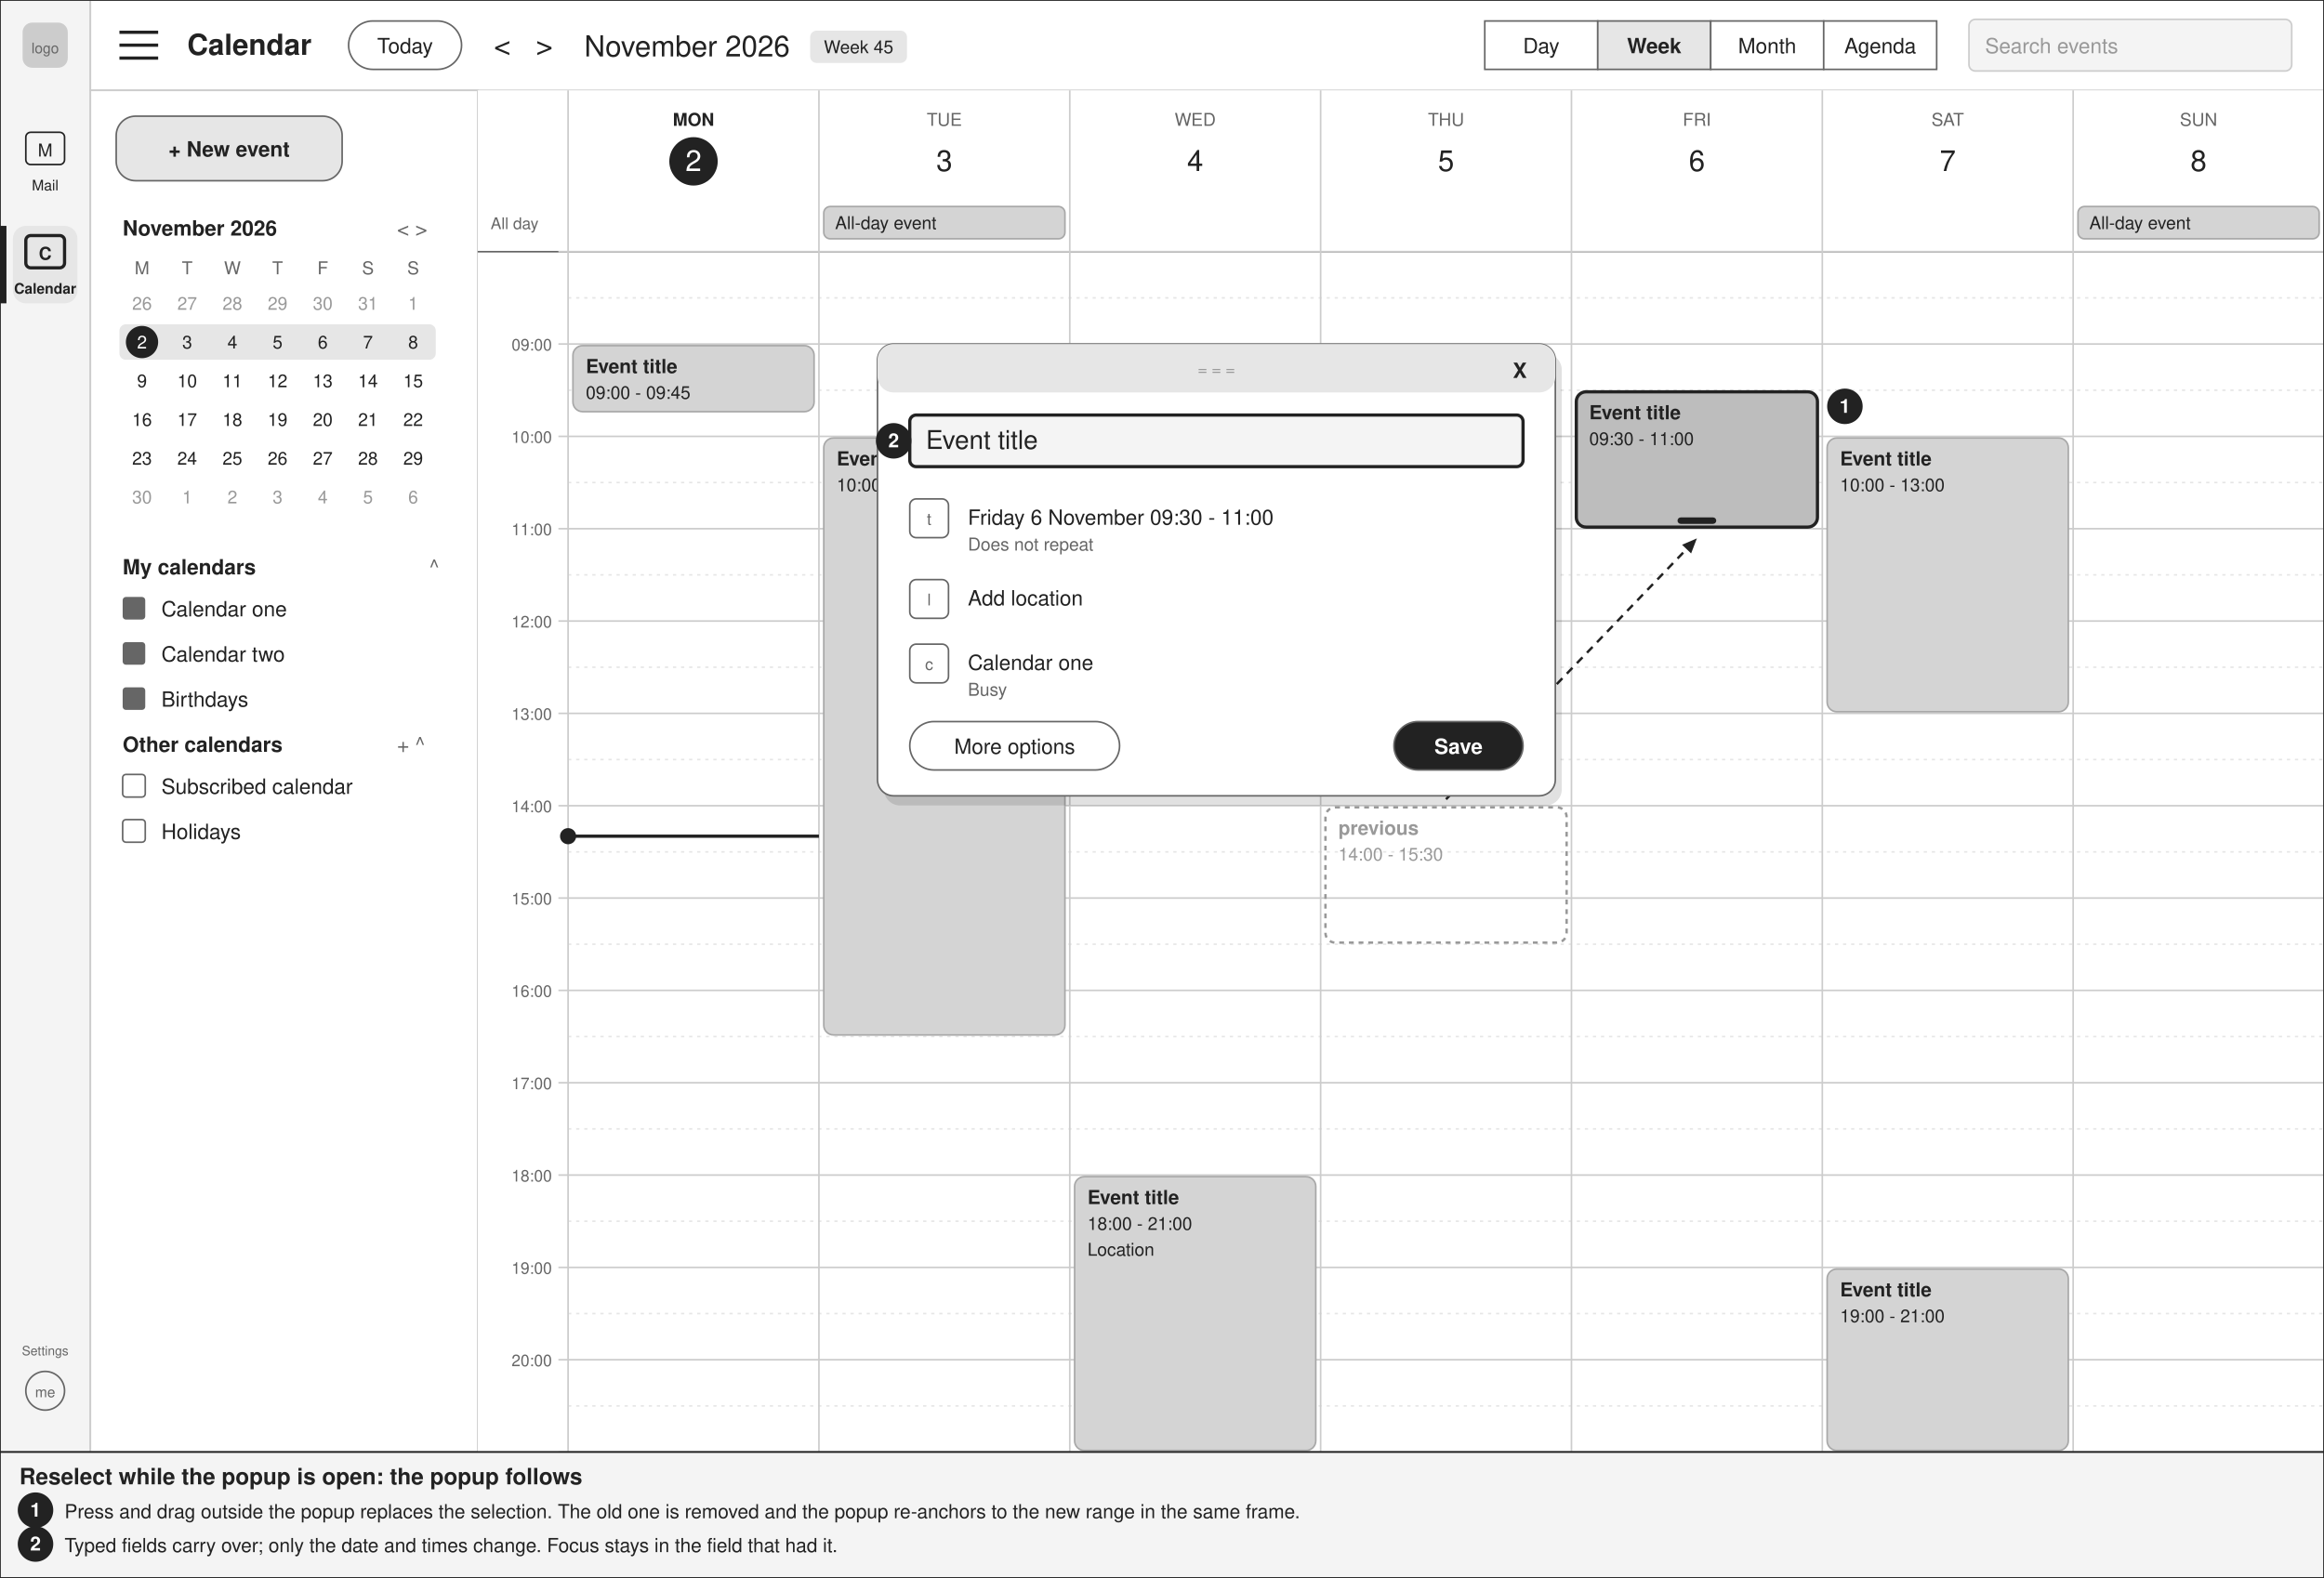
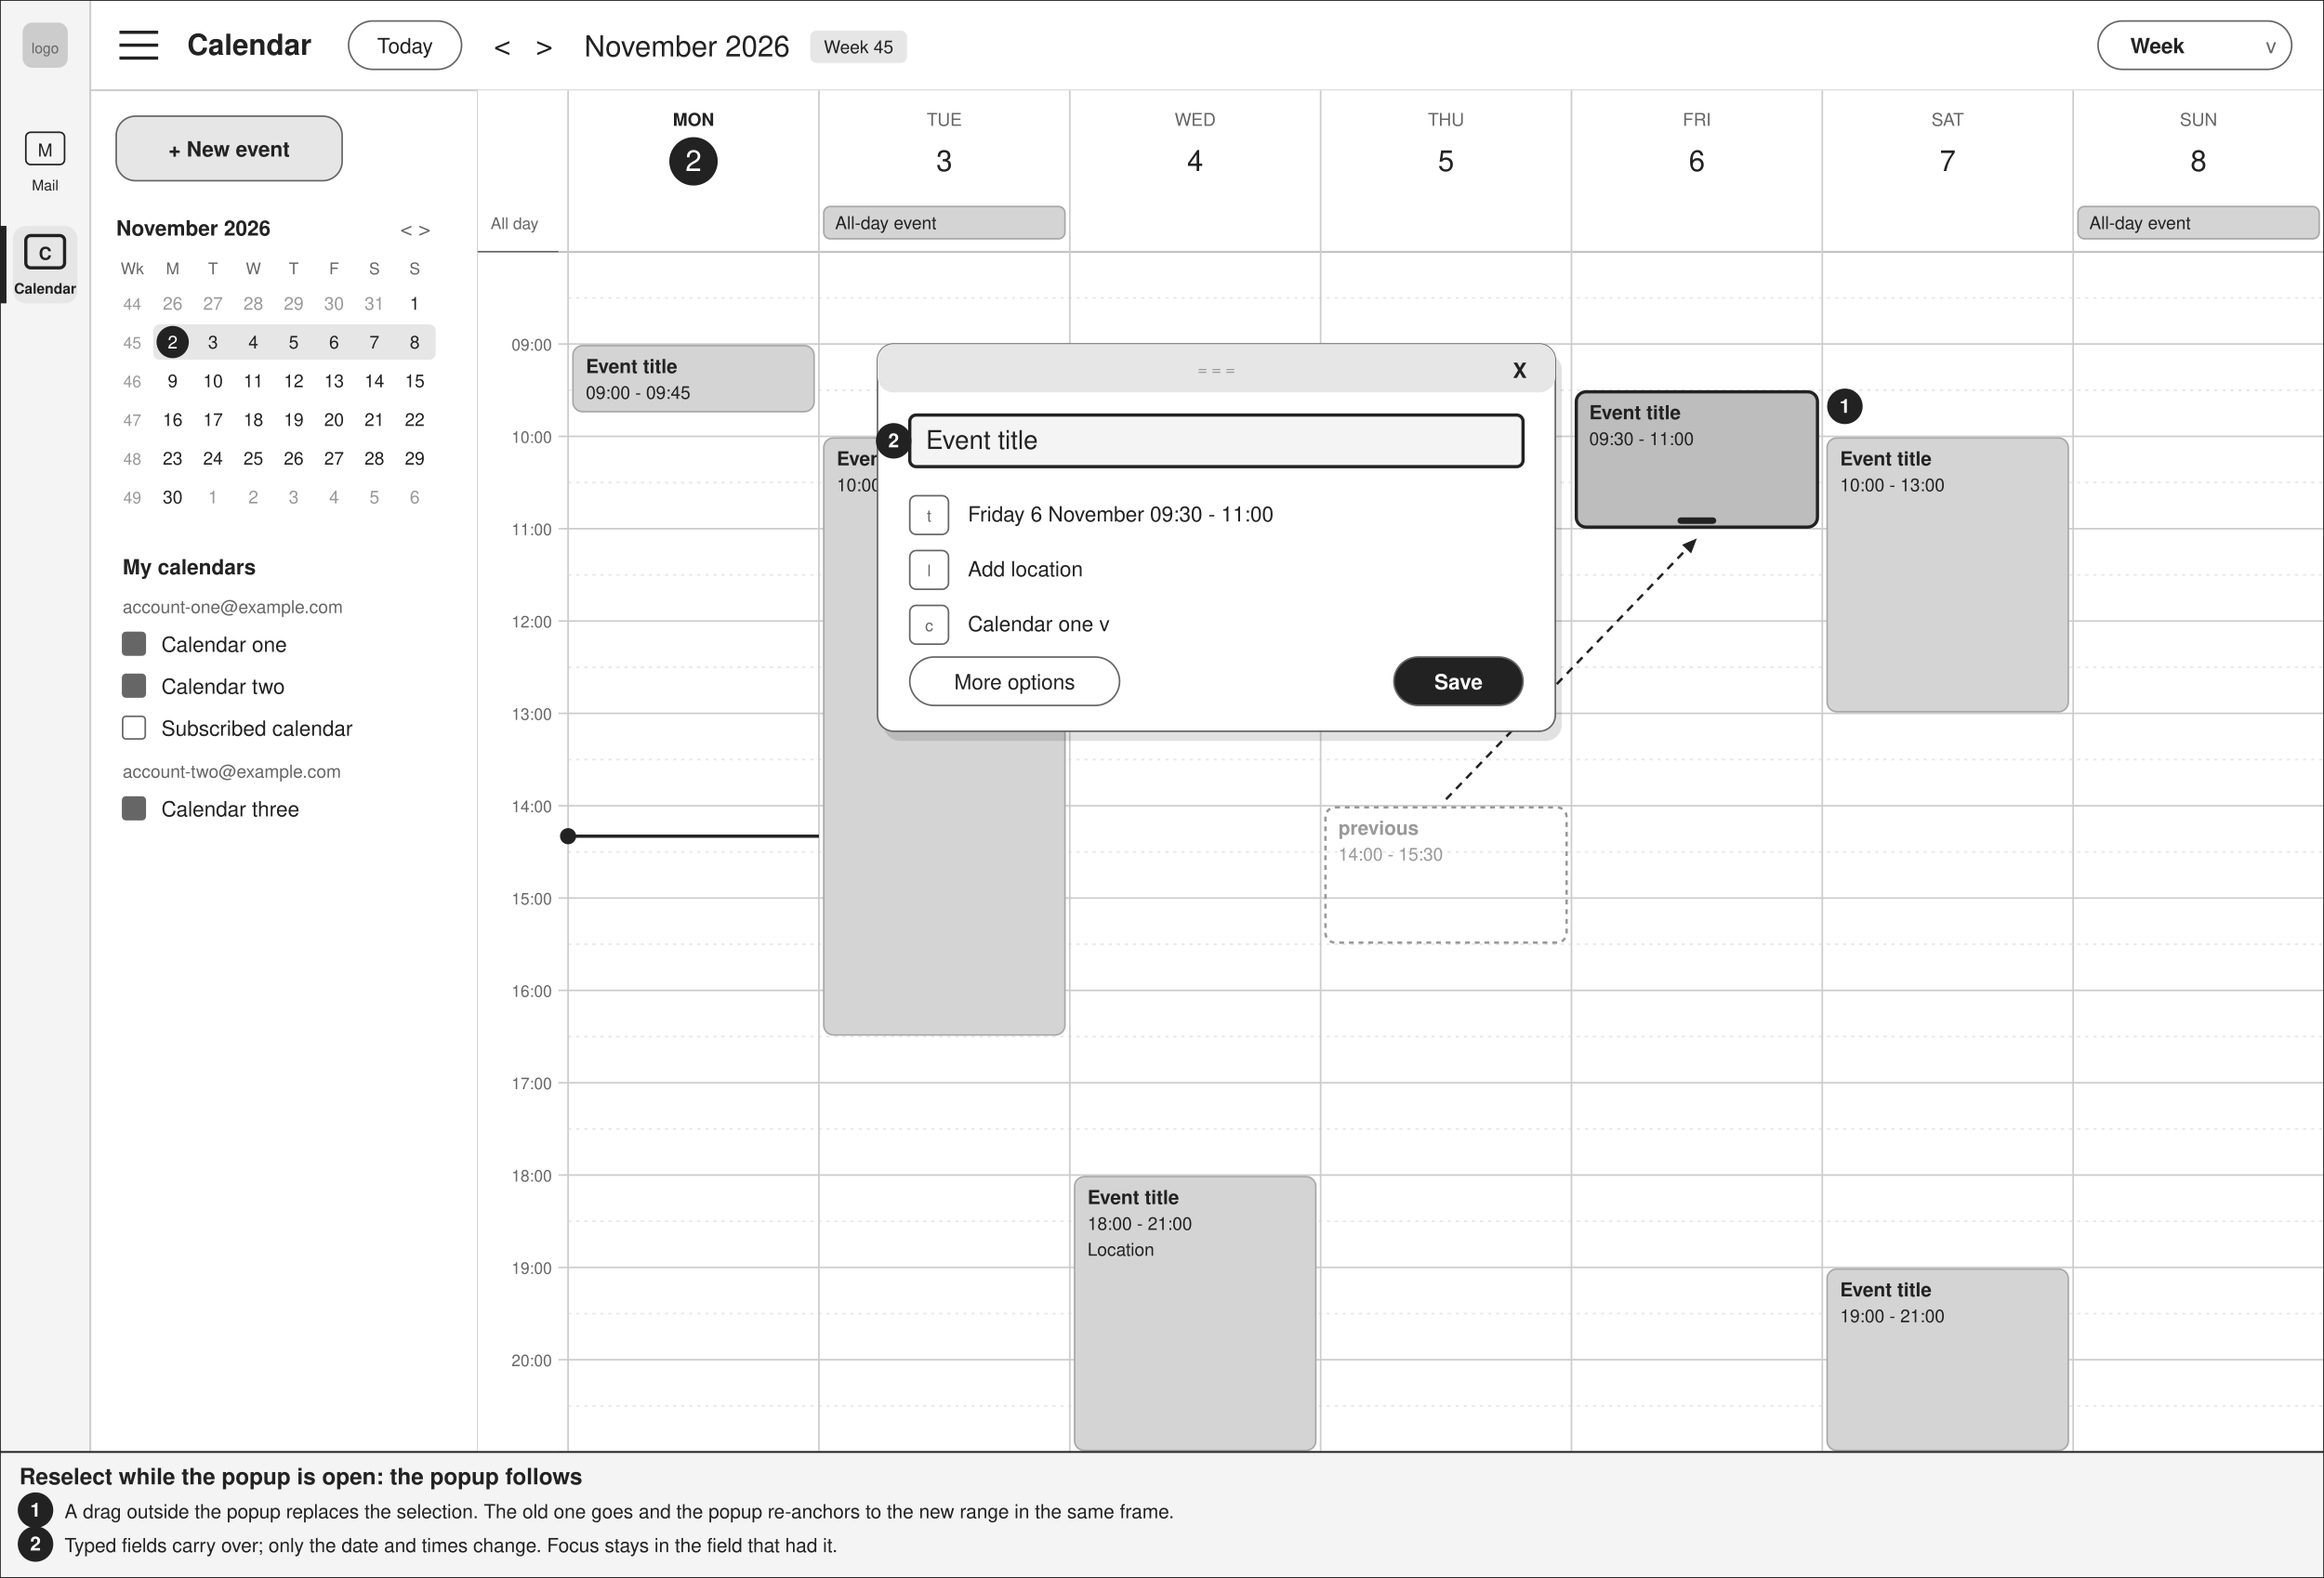
<svg xmlns="http://www.w3.org/2000/svg" width="1440" height="978" viewBox="0 0 1440 978">
  <rect width="1440" height="978" fill="#fff" />
  <rect x="0" y="0" width="56" height="900" rx="0" fill="#f4f4f4" stroke="#ccc" stroke-width="1" />
  <rect x="14" y="14" width="28" height="28" rx="6" fill="#ccc" stroke="none" stroke-width="1" />
  <text x="28" y="33" font-family="Helvetica, Arial, sans-serif" font-size="9" fill="#666" text-anchor="middle">logo</text>
  <rect x="16" y="82" width="24" height="20" rx="3" fill="none" stroke="#222" stroke-width="1" />
  <text x="28" y="97" font-family="Helvetica, Arial, sans-serif" font-size="11" fill="#222" text-anchor="middle">M</text>
  <text x="28" y="118" font-family="Helvetica, Arial, sans-serif" font-size="9" fill="#222" text-anchor="middle">Mail</text>
  <rect x="0" y="140" width="4" height="48" rx="0" fill="#222" stroke="none" stroke-width="1" />
  <rect x="8" y="140" width="40" height="48" rx="8" fill="#e6e6e6" stroke="none" stroke-width="1" />
  <rect x="16" y="146" width="24" height="20" rx="3" fill="none" stroke="#222" stroke-width="2" />
  <text x="28" y="161" font-family="Helvetica, Arial, sans-serif" font-size="11" fill="#222" font-weight="bold" text-anchor="middle">C</text>
  <text x="28" y="182" font-family="Helvetica, Arial, sans-serif" font-size="9" fill="#222" font-weight="bold" text-anchor="middle">Calendar</text>
-   <rect x="16" y="850" width="24" height="24" rx="12" fill="none" stroke="#666" stroke-width="1" />
-   <text x="28" y="866" font-family="Helvetica, Arial, sans-serif" font-size="9" fill="#666" text-anchor="middle">me</text>
-   <text x="28" y="840" font-family="Helvetica, Arial, sans-serif" font-size="8" fill="#666" text-anchor="middle">Settings</text>
  <rect x="56" y="0" width="1384" height="56" rx="0" fill="#fff" stroke="#ccc" stroke-width="1" />
  <line x1="74" y1="20" x2="98" y2="20" stroke="#222" stroke-width="2" />
  <line x1="74" y1="28" x2="98" y2="28" stroke="#222" stroke-width="2" />
  <line x1="74" y1="36" x2="98" y2="36" stroke="#222" stroke-width="2" />
  <text x="116" y="34" font-family="Helvetica, Arial, sans-serif" font-size="18" fill="#222" font-weight="bold">Calendar</text>
  <rect x="216" y="13" width="70" height="30" rx="15" fill="#fff" stroke="#666" stroke-width="1" />
  <text x="251" y="33" font-family="Helvetica, Arial, sans-serif" font-size="13" fill="#222" text-anchor="middle">Today</text>
  <text x="306" y="34" font-family="Helvetica, Arial, sans-serif" font-size="18" fill="#222">&lt;</text>
  <text x="332" y="34" font-family="Helvetica, Arial, sans-serif" font-size="18" fill="#222">&gt;</text>
  <text x="362" y="35" font-family="Helvetica, Arial, sans-serif" font-size="18" fill="#222">November 2026</text>
  <rect x="502" y="19" width="60" height="20" rx="4" fill="#e6e6e6" stroke="none" stroke-width="1" />
  <text x="532" y="33" font-family="Helvetica, Arial, sans-serif" font-size="11" fill="#222" text-anchor="middle">Week 45</text>
-   <rect x="920" y="13" width="70" height="30" rx="0" fill="#fff" stroke="#666" stroke-width="1" />
-   <text x="955" y="33" font-family="Helvetica, Arial, sans-serif" font-size="13" fill="#222" text-anchor="middle">Day</text>
-   <rect x="990" y="13" width="70" height="30" rx="0" fill="#e6e6e6" stroke="#666" stroke-width="1" />
-   <text x="1025" y="33" font-family="Helvetica, Arial, sans-serif" font-size="13" fill="#222" font-weight="bold" text-anchor="middle">Week</text>
-   <rect x="1060" y="13" width="70" height="30" rx="0" fill="#fff" stroke="#666" stroke-width="1" />
-   <text x="1095" y="33" font-family="Helvetica, Arial, sans-serif" font-size="13" fill="#222" text-anchor="middle">Month</text>
-   <rect x="1130" y="13" width="70" height="30" rx="0" fill="#fff" stroke="#666" stroke-width="1" />
-   <text x="1165" y="33" font-family="Helvetica, Arial, sans-serif" font-size="13" fill="#222" text-anchor="middle">Agenda</text>
-   <rect x="1220" y="12" width="200" height="32" rx="4" fill="#f4f4f4" stroke="#ccc" stroke-width="1" />
-   <text x="1230" y="33" font-family="Helvetica, Arial, sans-serif" font-size="13" fill="#999">Search events</text>
+   <rect x="1300" y="13" width="120" height="30" rx="15" fill="none" stroke="#666" stroke-width="1" />
+   <text x="1320" y="33" font-family="Helvetica, Arial, sans-serif" font-size="13" fill="#222" font-weight="bold">Week</text>
+   <text x="1404" y="33" font-family="Helvetica, Arial, sans-serif" font-size="13" fill="#666">v</text>
  <rect x="56" y="56" width="240" height="844" rx="0" fill="#fff" stroke="#ccc" stroke-width="1" />
  <rect x="72" y="72" width="140" height="40" rx="12" fill="#e6e6e6" stroke="#666" stroke-width="1" />
  <text x="142" y="97" font-family="Helvetica, Arial, sans-serif" font-size="13" fill="#222" font-weight="bold" text-anchor="middle">+  New event</text>
-   <text x="76" y="146" font-family="Helvetica, Arial, sans-serif" font-size="13" fill="#222" font-weight="bold">November 2026</text>
-   <text x="246" y="146" font-family="Helvetica, Arial, sans-serif" font-size="13" fill="#666">&lt;  &gt;</text>
-   <text x="88" y="170" font-family="Helvetica, Arial, sans-serif" font-size="11" fill="#666" text-anchor="middle">M</text>
-   <text x="116" y="170" font-family="Helvetica, Arial, sans-serif" font-size="11" fill="#666" text-anchor="middle">T</text>
-   <text x="144" y="170" font-family="Helvetica, Arial, sans-serif" font-size="11" fill="#666" text-anchor="middle">W</text>
-   <text x="172" y="170" font-family="Helvetica, Arial, sans-serif" font-size="11" fill="#666" text-anchor="middle">T</text>
-   <text x="200" y="170" font-family="Helvetica, Arial, sans-serif" font-size="11" fill="#666" text-anchor="middle">F</text>
-   <text x="228" y="170" font-family="Helvetica, Arial, sans-serif" font-size="11" fill="#666" text-anchor="middle">S</text>
-   <text x="256" y="170" font-family="Helvetica, Arial, sans-serif" font-size="11" fill="#666" text-anchor="middle">S</text>
-   <rect x="74" y="201" width="196" height="22" rx="4" fill="#e6e6e6" stroke="none" stroke-width="1" />
-   <text x="88" y="192" font-family="Helvetica, Arial, sans-serif" font-size="11" fill="#999" text-anchor="middle">26</text>
-   <text x="116" y="192" font-family="Helvetica, Arial, sans-serif" font-size="11" fill="#999" text-anchor="middle">27</text>
-   <text x="144" y="192" font-family="Helvetica, Arial, sans-serif" font-size="11" fill="#999" text-anchor="middle">28</text>
-   <text x="172" y="192" font-family="Helvetica, Arial, sans-serif" font-size="11" fill="#999" text-anchor="middle">29</text>
-   <text x="200" y="192" font-family="Helvetica, Arial, sans-serif" font-size="11" fill="#999" text-anchor="middle">30</text>
-   <text x="228" y="192" font-family="Helvetica, Arial, sans-serif" font-size="11" fill="#999" text-anchor="middle">31</text>
-   <text x="256" y="192" font-family="Helvetica, Arial, sans-serif" font-size="11" fill="#999" text-anchor="middle">1</text>
-   <circle cx="88" cy="212" r="10" fill="#222" stroke="none" stroke-width="1" />
-   <text x="88" y="216" font-family="Helvetica, Arial, sans-serif" font-size="11" fill="#fff" text-anchor="middle">2</text>
-   <text x="116" y="216" font-family="Helvetica, Arial, sans-serif" font-size="11" fill="#222" text-anchor="middle">3</text>
-   <text x="144" y="216" font-family="Helvetica, Arial, sans-serif" font-size="11" fill="#222" text-anchor="middle">4</text>
-   <text x="172" y="216" font-family="Helvetica, Arial, sans-serif" font-size="11" fill="#222" text-anchor="middle">5</text>
-   <text x="200" y="216" font-family="Helvetica, Arial, sans-serif" font-size="11" fill="#222" text-anchor="middle">6</text>
-   <text x="228" y="216" font-family="Helvetica, Arial, sans-serif" font-size="11" fill="#222" text-anchor="middle">7</text>
-   <text x="256" y="216" font-family="Helvetica, Arial, sans-serif" font-size="11" fill="#222" text-anchor="middle">8</text>
-   <text x="88" y="240" font-family="Helvetica, Arial, sans-serif" font-size="11" fill="#222" text-anchor="middle">9</text>
-   <text x="116" y="240" font-family="Helvetica, Arial, sans-serif" font-size="11" fill="#222" text-anchor="middle">10</text>
-   <text x="144" y="240" font-family="Helvetica, Arial, sans-serif" font-size="11" fill="#222" text-anchor="middle">11</text>
-   <text x="172" y="240" font-family="Helvetica, Arial, sans-serif" font-size="11" fill="#222" text-anchor="middle">12</text>
-   <text x="200" y="240" font-family="Helvetica, Arial, sans-serif" font-size="11" fill="#222" text-anchor="middle">13</text>
-   <text x="228" y="240" font-family="Helvetica, Arial, sans-serif" font-size="11" fill="#222" text-anchor="middle">14</text>
-   <text x="256" y="240" font-family="Helvetica, Arial, sans-serif" font-size="11" fill="#222" text-anchor="middle">15</text>
-   <text x="88" y="264" font-family="Helvetica, Arial, sans-serif" font-size="11" fill="#222" text-anchor="middle">16</text>
-   <text x="116" y="264" font-family="Helvetica, Arial, sans-serif" font-size="11" fill="#222" text-anchor="middle">17</text>
-   <text x="144" y="264" font-family="Helvetica, Arial, sans-serif" font-size="11" fill="#222" text-anchor="middle">18</text>
-   <text x="172" y="264" font-family="Helvetica, Arial, sans-serif" font-size="11" fill="#222" text-anchor="middle">19</text>
-   <text x="200" y="264" font-family="Helvetica, Arial, sans-serif" font-size="11" fill="#222" text-anchor="middle">20</text>
-   <text x="228" y="264" font-family="Helvetica, Arial, sans-serif" font-size="11" fill="#222" text-anchor="middle">21</text>
-   <text x="256" y="264" font-family="Helvetica, Arial, sans-serif" font-size="11" fill="#222" text-anchor="middle">22</text>
-   <text x="88" y="288" font-family="Helvetica, Arial, sans-serif" font-size="11" fill="#222" text-anchor="middle">23</text>
-   <text x="116" y="288" font-family="Helvetica, Arial, sans-serif" font-size="11" fill="#222" text-anchor="middle">24</text>
-   <text x="144" y="288" font-family="Helvetica, Arial, sans-serif" font-size="11" fill="#222" text-anchor="middle">25</text>
-   <text x="172" y="288" font-family="Helvetica, Arial, sans-serif" font-size="11" fill="#222" text-anchor="middle">26</text>
-   <text x="200" y="288" font-family="Helvetica, Arial, sans-serif" font-size="11" fill="#222" text-anchor="middle">27</text>
-   <text x="228" y="288" font-family="Helvetica, Arial, sans-serif" font-size="11" fill="#222" text-anchor="middle">28</text>
-   <text x="256" y="288" font-family="Helvetica, Arial, sans-serif" font-size="11" fill="#222" text-anchor="middle">29</text>
-   <text x="88" y="312" font-family="Helvetica, Arial, sans-serif" font-size="11" fill="#999" text-anchor="middle">30</text>
-   <text x="116" y="312" font-family="Helvetica, Arial, sans-serif" font-size="11" fill="#999" text-anchor="middle">1</text>
-   <text x="144" y="312" font-family="Helvetica, Arial, sans-serif" font-size="11" fill="#999" text-anchor="middle">2</text>
-   <text x="172" y="312" font-family="Helvetica, Arial, sans-serif" font-size="11" fill="#999" text-anchor="middle">3</text>
-   <text x="200" y="312" font-family="Helvetica, Arial, sans-serif" font-size="11" fill="#999" text-anchor="middle">4</text>
-   <text x="228" y="312" font-family="Helvetica, Arial, sans-serif" font-size="11" fill="#999" text-anchor="middle">5</text>
-   <text x="256" y="312" font-family="Helvetica, Arial, sans-serif" font-size="11" fill="#999" text-anchor="middle">6</text>
+   <text x="72" y="146" font-family="Helvetica, Arial, sans-serif" font-size="13" fill="#222" font-weight="bold">November 2026</text>
+   <text x="248" y="146" font-family="Helvetica, Arial, sans-serif" font-size="13" fill="#666">&lt;  &gt;</text>
+   <text x="82" y="170" font-family="Helvetica, Arial, sans-serif" font-size="10" fill="#666" text-anchor="middle">Wk</text>
+   <text x="107" y="170" font-family="Helvetica, Arial, sans-serif" font-size="10" fill="#666" text-anchor="middle">M</text>
+   <text x="132" y="170" font-family="Helvetica, Arial, sans-serif" font-size="10" fill="#666" text-anchor="middle">T</text>
+   <text x="157" y="170" font-family="Helvetica, Arial, sans-serif" font-size="10" fill="#666" text-anchor="middle">W</text>
+   <text x="182" y="170" font-family="Helvetica, Arial, sans-serif" font-size="10" fill="#666" text-anchor="middle">T</text>
+   <text x="207" y="170" font-family="Helvetica, Arial, sans-serif" font-size="10" fill="#666" text-anchor="middle">F</text>
+   <text x="232" y="170" font-family="Helvetica, Arial, sans-serif" font-size="10" fill="#666" text-anchor="middle">S</text>
+   <text x="257" y="170" font-family="Helvetica, Arial, sans-serif" font-size="10" fill="#666" text-anchor="middle">S</text>
+   <rect x="95" y="201" width="175" height="22" rx="4" fill="#e6e6e6" stroke="none" stroke-width="1" />
+   <text x="82" y="192" font-family="Helvetica, Arial, sans-serif" font-size="10" fill="#999" text-anchor="middle">44</text>
+   <text x="107" y="192" font-family="Helvetica, Arial, sans-serif" font-size="11" fill="#999" text-anchor="middle">26</text>
+   <text x="132" y="192" font-family="Helvetica, Arial, sans-serif" font-size="11" fill="#999" text-anchor="middle">27</text>
+   <text x="157" y="192" font-family="Helvetica, Arial, sans-serif" font-size="11" fill="#999" text-anchor="middle">28</text>
+   <text x="182" y="192" font-family="Helvetica, Arial, sans-serif" font-size="11" fill="#999" text-anchor="middle">29</text>
+   <text x="207" y="192" font-family="Helvetica, Arial, sans-serif" font-size="11" fill="#999" text-anchor="middle">30</text>
+   <text x="232" y="192" font-family="Helvetica, Arial, sans-serif" font-size="11" fill="#999" text-anchor="middle">31</text>
+   <text x="257" y="192" font-family="Helvetica, Arial, sans-serif" font-size="11" fill="#222" text-anchor="middle">1</text>
+   <text x="82" y="216" font-family="Helvetica, Arial, sans-serif" font-size="10" fill="#999" text-anchor="middle">45</text>
+   <circle cx="107" cy="212" r="10" fill="#222" stroke="none" stroke-width="1" />
+   <text x="107" y="216" font-family="Helvetica, Arial, sans-serif" font-size="11" fill="#fff" text-anchor="middle">2</text>
+   <text x="132" y="216" font-family="Helvetica, Arial, sans-serif" font-size="11" fill="#222" text-anchor="middle">3</text>
+   <text x="157" y="216" font-family="Helvetica, Arial, sans-serif" font-size="11" fill="#222" text-anchor="middle">4</text>
+   <text x="182" y="216" font-family="Helvetica, Arial, sans-serif" font-size="11" fill="#222" text-anchor="middle">5</text>
+   <text x="207" y="216" font-family="Helvetica, Arial, sans-serif" font-size="11" fill="#222" text-anchor="middle">6</text>
+   <text x="232" y="216" font-family="Helvetica, Arial, sans-serif" font-size="11" fill="#222" text-anchor="middle">7</text>
+   <text x="257" y="216" font-family="Helvetica, Arial, sans-serif" font-size="11" fill="#222" text-anchor="middle">8</text>
+   <text x="82" y="240" font-family="Helvetica, Arial, sans-serif" font-size="10" fill="#999" text-anchor="middle">46</text>
+   <text x="107" y="240" font-family="Helvetica, Arial, sans-serif" font-size="11" fill="#222" text-anchor="middle">9</text>
+   <text x="132" y="240" font-family="Helvetica, Arial, sans-serif" font-size="11" fill="#222" text-anchor="middle">10</text>
+   <text x="157" y="240" font-family="Helvetica, Arial, sans-serif" font-size="11" fill="#222" text-anchor="middle">11</text>
+   <text x="182" y="240" font-family="Helvetica, Arial, sans-serif" font-size="11" fill="#222" text-anchor="middle">12</text>
+   <text x="207" y="240" font-family="Helvetica, Arial, sans-serif" font-size="11" fill="#222" text-anchor="middle">13</text>
+   <text x="232" y="240" font-family="Helvetica, Arial, sans-serif" font-size="11" fill="#222" text-anchor="middle">14</text>
+   <text x="257" y="240" font-family="Helvetica, Arial, sans-serif" font-size="11" fill="#222" text-anchor="middle">15</text>
+   <text x="82" y="264" font-family="Helvetica, Arial, sans-serif" font-size="10" fill="#999" text-anchor="middle">47</text>
+   <text x="107" y="264" font-family="Helvetica, Arial, sans-serif" font-size="11" fill="#222" text-anchor="middle">16</text>
+   <text x="132" y="264" font-family="Helvetica, Arial, sans-serif" font-size="11" fill="#222" text-anchor="middle">17</text>
+   <text x="157" y="264" font-family="Helvetica, Arial, sans-serif" font-size="11" fill="#222" text-anchor="middle">18</text>
+   <text x="182" y="264" font-family="Helvetica, Arial, sans-serif" font-size="11" fill="#222" text-anchor="middle">19</text>
+   <text x="207" y="264" font-family="Helvetica, Arial, sans-serif" font-size="11" fill="#222" text-anchor="middle">20</text>
+   <text x="232" y="264" font-family="Helvetica, Arial, sans-serif" font-size="11" fill="#222" text-anchor="middle">21</text>
+   <text x="257" y="264" font-family="Helvetica, Arial, sans-serif" font-size="11" fill="#222" text-anchor="middle">22</text>
+   <text x="82" y="288" font-family="Helvetica, Arial, sans-serif" font-size="10" fill="#999" text-anchor="middle">48</text>
+   <text x="107" y="288" font-family="Helvetica, Arial, sans-serif" font-size="11" fill="#222" text-anchor="middle">23</text>
+   <text x="132" y="288" font-family="Helvetica, Arial, sans-serif" font-size="11" fill="#222" text-anchor="middle">24</text>
+   <text x="157" y="288" font-family="Helvetica, Arial, sans-serif" font-size="11" fill="#222" text-anchor="middle">25</text>
+   <text x="182" y="288" font-family="Helvetica, Arial, sans-serif" font-size="11" fill="#222" text-anchor="middle">26</text>
+   <text x="207" y="288" font-family="Helvetica, Arial, sans-serif" font-size="11" fill="#222" text-anchor="middle">27</text>
+   <text x="232" y="288" font-family="Helvetica, Arial, sans-serif" font-size="11" fill="#222" text-anchor="middle">28</text>
+   <text x="257" y="288" font-family="Helvetica, Arial, sans-serif" font-size="11" fill="#222" text-anchor="middle">29</text>
+   <text x="82" y="312" font-family="Helvetica, Arial, sans-serif" font-size="10" fill="#999" text-anchor="middle">49</text>
+   <text x="107" y="312" font-family="Helvetica, Arial, sans-serif" font-size="11" fill="#222" text-anchor="middle">30</text>
+   <text x="132" y="312" font-family="Helvetica, Arial, sans-serif" font-size="11" fill="#999" text-anchor="middle">1</text>
+   <text x="157" y="312" font-family="Helvetica, Arial, sans-serif" font-size="11" fill="#999" text-anchor="middle">2</text>
+   <text x="182" y="312" font-family="Helvetica, Arial, sans-serif" font-size="11" fill="#999" text-anchor="middle">3</text>
+   <text x="207" y="312" font-family="Helvetica, Arial, sans-serif" font-size="11" fill="#999" text-anchor="middle">4</text>
+   <text x="232" y="312" font-family="Helvetica, Arial, sans-serif" font-size="11" fill="#999" text-anchor="middle">5</text>
+   <text x="257" y="312" font-family="Helvetica, Arial, sans-serif" font-size="11" fill="#999" text-anchor="middle">6</text>
  <text x="76" y="356" font-family="Helvetica, Arial, sans-serif" font-size="13" fill="#222" font-weight="bold">My calendars</text>
-   <text x="266" y="356" font-family="Helvetica, Arial, sans-serif" font-size="13" fill="#666">^</text>
-   <rect x="76" y="370" width="14" height="14" rx="2" fill="#666" stroke="none" stroke-width="1" />
-   <text x="100" y="382" font-family="Helvetica, Arial, sans-serif" font-size="13" fill="#222">Calendar one</text>
-   <rect x="76" y="398" width="14" height="14" rx="2" fill="#666" stroke="none" stroke-width="1" />
-   <text x="100" y="410" font-family="Helvetica, Arial, sans-serif" font-size="13" fill="#222">Calendar two</text>
-   <rect x="76" y="426" width="14" height="14" rx="2" fill="#666" stroke="none" stroke-width="1" />
-   <text x="100" y="438" font-family="Helvetica, Arial, sans-serif" font-size="13" fill="#222">Birthdays</text>
-   <text x="76" y="466" font-family="Helvetica, Arial, sans-serif" font-size="13" fill="#222" font-weight="bold">Other calendars</text>
-   <text x="246" y="466" font-family="Helvetica, Arial, sans-serif" font-size="13" fill="#666">+  ^</text>
-   <rect x="76" y="480" width="14" height="14" rx="2" fill="none" stroke="#666" stroke-width="1" />
-   <text x="100" y="492" font-family="Helvetica, Arial, sans-serif" font-size="13" fill="#222">Subscribed calendar</text>
-   <rect x="76" y="508" width="14" height="14" rx="2" fill="none" stroke="#666" stroke-width="1" />
-   <text x="100" y="520" font-family="Helvetica, Arial, sans-serif" font-size="13" fill="#222">Holidays</text>
+   <text x="76" y="380" font-family="Helvetica, Arial, sans-serif" font-size="11" fill="#666">account-one@example.com</text>
+   <rect x="76" y="392" width="14" height="14" rx="2" fill="#666" stroke="#666" stroke-width="1" />
+   <text x="100" y="404" font-family="Helvetica, Arial, sans-serif" font-size="13" fill="#222">Calendar one</text>
+   <rect x="76" y="418" width="14" height="14" rx="2" fill="#666" stroke="#666" stroke-width="1" />
+   <text x="100" y="430" font-family="Helvetica, Arial, sans-serif" font-size="13" fill="#222">Calendar two</text>
+   <rect x="76" y="444" width="14" height="14" rx="2" fill="none" stroke="#666" stroke-width="1" />
+   <text x="100" y="456" font-family="Helvetica, Arial, sans-serif" font-size="13" fill="#222">Subscribed calendar</text>
+   <text x="76" y="482" font-family="Helvetica, Arial, sans-serif" font-size="11" fill="#666">account-two@example.com</text>
+   <rect x="76" y="494" width="14" height="14" rx="2" fill="#666" stroke="#666" stroke-width="1" />
+   <text x="100" y="506" font-family="Helvetica, Arial, sans-serif" font-size="13" fill="#222">Calendar three</text>
  <rect x="296" y="56" width="1144" height="844" rx="0" fill="#fff" stroke="none" stroke-width="1" />
  <text x="429.714" y="78" font-family="Helvetica, Arial, sans-serif" font-size="11" fill="#222" font-weight="bold" text-anchor="middle">MON</text>
  <circle cx="429.714" cy="100" r="15" fill="#222" stroke="none" stroke-width="1" />
  <text x="429.714" y="106" font-family="Helvetica, Arial, sans-serif" font-size="18" fill="#fff" text-anchor="middle">2</text>
  <text x="585.143" y="78" font-family="Helvetica, Arial, sans-serif" font-size="11" fill="#666" text-anchor="middle">TUE</text>
  <text x="585.143" y="106" font-family="Helvetica, Arial, sans-serif" font-size="18" fill="#222" text-anchor="middle">3</text>
  <text x="740.571" y="78" font-family="Helvetica, Arial, sans-serif" font-size="11" fill="#666" text-anchor="middle">WED</text>
  <text x="740.571" y="106" font-family="Helvetica, Arial, sans-serif" font-size="18" fill="#222" text-anchor="middle">4</text>
  <text x="896" y="78" font-family="Helvetica, Arial, sans-serif" font-size="11" fill="#666" text-anchor="middle">THU</text>
  <text x="896" y="106" font-family="Helvetica, Arial, sans-serif" font-size="18" fill="#222" text-anchor="middle">5</text>
  <text x="1051.429" y="78" font-family="Helvetica, Arial, sans-serif" font-size="11" fill="#666" text-anchor="middle">FRI</text>
  <text x="1051.429" y="106" font-family="Helvetica, Arial, sans-serif" font-size="18" fill="#222" text-anchor="middle">6</text>
  <text x="1206.857" y="78" font-family="Helvetica, Arial, sans-serif" font-size="11" fill="#666" text-anchor="middle">SAT</text>
  <text x="1206.857" y="106" font-family="Helvetica, Arial, sans-serif" font-size="18" fill="#222" text-anchor="middle">7</text>
  <text x="1362.286" y="78" font-family="Helvetica, Arial, sans-serif" font-size="11" fill="#666" text-anchor="middle">SUN</text>
  <text x="1362.286" y="106" font-family="Helvetica, Arial, sans-serif" font-size="18" fill="#222" text-anchor="middle">8</text>
  <text x="304" y="142" font-family="Helvetica, Arial, sans-serif" font-size="10" fill="#666">All day</text>
+   <rect x="510.429" y="128" width="149.429" height="20" rx="4" fill="#d4d4d4" stroke="#a8a8a8" stroke-width="1" />
+   <text x="517.429" y="142" font-family="Helvetica, Arial, sans-serif" font-size="11" fill="#222">All-day event</text>
  <rect x="1287.571" y="128" width="149.429" height="20" rx="4" fill="#d4d4d4" stroke="#a8a8a8" stroke-width="1" />
  <text x="1294.571" y="142" font-family="Helvetica, Arial, sans-serif" font-size="11" fill="#222">All-day event</text>
-   <rect x="510.429" y="128" width="149.429" height="20" rx="4" fill="#d4d4d4" stroke="#a8a8a8" stroke-width="1" />
-   <text x="517.429" y="142" font-family="Helvetica, Arial, sans-serif" font-size="11" fill="#222">All-day event</text>
  <line x1="296" y1="156" x2="1440" y2="156" stroke="#666" stroke-width="1" />
  <line x1="346" y1="156" x2="1440" y2="156" stroke="#ccc" stroke-width="1" />
  <line x1="352" y1="184.615" x2="1440" y2="184.615" stroke="#e6e6e6" stroke-width="1" stroke-dasharray="2 3" />
  <line x1="346" y1="213.231" x2="1440" y2="213.231" stroke="#ccc" stroke-width="1" />
  <text x="342" y="217.231" font-family="Helvetica, Arial, sans-serif" font-size="10" fill="#666" text-anchor="end">09:00</text>
  <line x1="352" y1="241.846" x2="1440" y2="241.846" stroke="#e6e6e6" stroke-width="1" stroke-dasharray="2 3" />
  <line x1="346" y1="270.462" x2="1440" y2="270.462" stroke="#ccc" stroke-width="1" />
  <text x="342" y="274.462" font-family="Helvetica, Arial, sans-serif" font-size="10" fill="#666" text-anchor="end">10:00</text>
  <line x1="352" y1="299.077" x2="1440" y2="299.077" stroke="#e6e6e6" stroke-width="1" stroke-dasharray="2 3" />
  <line x1="346" y1="327.692" x2="1440" y2="327.692" stroke="#ccc" stroke-width="1" />
  <text x="342" y="331.692" font-family="Helvetica, Arial, sans-serif" font-size="10" fill="#666" text-anchor="end">11:00</text>
  <line x1="352" y1="356.308" x2="1440" y2="356.308" stroke="#e6e6e6" stroke-width="1" stroke-dasharray="2 3" />
  <line x1="346" y1="384.923" x2="1440" y2="384.923" stroke="#ccc" stroke-width="1" />
  <text x="342" y="388.923" font-family="Helvetica, Arial, sans-serif" font-size="10" fill="#666" text-anchor="end">12:00</text>
  <line x1="352" y1="413.538" x2="1440" y2="413.538" stroke="#e6e6e6" stroke-width="1" stroke-dasharray="2 3" />
  <line x1="346" y1="442.154" x2="1440" y2="442.154" stroke="#ccc" stroke-width="1" />
  <text x="342" y="446.154" font-family="Helvetica, Arial, sans-serif" font-size="10" fill="#666" text-anchor="end">13:00</text>
  <line x1="352" y1="470.769" x2="1440" y2="470.769" stroke="#e6e6e6" stroke-width="1" stroke-dasharray="2 3" />
  <line x1="346" y1="499.385" x2="1440" y2="499.385" stroke="#ccc" stroke-width="1" />
  <text x="342" y="503.385" font-family="Helvetica, Arial, sans-serif" font-size="10" fill="#666" text-anchor="end">14:00</text>
  <line x1="352" y1="528" x2="1440" y2="528" stroke="#e6e6e6" stroke-width="1" stroke-dasharray="2 3" />
  <line x1="346" y1="556.615" x2="1440" y2="556.615" stroke="#ccc" stroke-width="1" />
  <text x="342" y="560.615" font-family="Helvetica, Arial, sans-serif" font-size="10" fill="#666" text-anchor="end">15:00</text>
  <line x1="352" y1="585.231" x2="1440" y2="585.231" stroke="#e6e6e6" stroke-width="1" stroke-dasharray="2 3" />
  <line x1="346" y1="613.846" x2="1440" y2="613.846" stroke="#ccc" stroke-width="1" />
  <text x="342" y="617.846" font-family="Helvetica, Arial, sans-serif" font-size="10" fill="#666" text-anchor="end">16:00</text>
  <line x1="352" y1="642.462" x2="1440" y2="642.462" stroke="#e6e6e6" stroke-width="1" stroke-dasharray="2 3" />
  <line x1="346" y1="671.077" x2="1440" y2="671.077" stroke="#ccc" stroke-width="1" />
  <text x="342" y="675.077" font-family="Helvetica, Arial, sans-serif" font-size="10" fill="#666" text-anchor="end">17:00</text>
  <line x1="352" y1="699.692" x2="1440" y2="699.692" stroke="#e6e6e6" stroke-width="1" stroke-dasharray="2 3" />
  <line x1="346" y1="728.308" x2="1440" y2="728.308" stroke="#ccc" stroke-width="1" />
  <text x="342" y="732.308" font-family="Helvetica, Arial, sans-serif" font-size="10" fill="#666" text-anchor="end">18:00</text>
  <line x1="352" y1="756.923" x2="1440" y2="756.923" stroke="#e6e6e6" stroke-width="1" stroke-dasharray="2 3" />
  <line x1="346" y1="785.538" x2="1440" y2="785.538" stroke="#ccc" stroke-width="1" />
  <text x="342" y="789.538" font-family="Helvetica, Arial, sans-serif" font-size="10" fill="#666" text-anchor="end">19:00</text>
  <line x1="352" y1="814.154" x2="1440" y2="814.154" stroke="#e6e6e6" stroke-width="1" stroke-dasharray="2 3" />
  <line x1="346" y1="842.769" x2="1440" y2="842.769" stroke="#ccc" stroke-width="1" />
  <text x="342" y="846.769" font-family="Helvetica, Arial, sans-serif" font-size="10" fill="#666" text-anchor="end">20:00</text>
  <line x1="352" y1="871.385" x2="1440" y2="871.385" stroke="#e6e6e6" stroke-width="1" stroke-dasharray="2 3" />
  <line x1="346" y1="900" x2="1440" y2="900" stroke="#ccc" stroke-width="1" />
  <line x1="352" y1="928.615" x2="1440" y2="928.615" stroke="#e6e6e6" stroke-width="1" stroke-dasharray="2 3" />
  <line x1="352" y1="56" x2="352" y2="900" stroke="#ccc" stroke-width="1" />
  <line x1="507.429" y1="56" x2="507.429" y2="900" stroke="#ccc" stroke-width="1" />
  <line x1="662.857" y1="56" x2="662.857" y2="900" stroke="#ccc" stroke-width="1" />
  <line x1="818.286" y1="56" x2="818.286" y2="900" stroke="#ccc" stroke-width="1" />
  <line x1="973.714" y1="56" x2="973.714" y2="900" stroke="#ccc" stroke-width="1" />
  <line x1="1129.143" y1="56" x2="1129.143" y2="900" stroke="#ccc" stroke-width="1" />
  <line x1="1284.571" y1="56" x2="1284.571" y2="900" stroke="#ccc" stroke-width="1" />
  <line x1="1440" y1="56" x2="1440" y2="900" stroke="#ccc" stroke-width="1" />
  <circle cx="352" cy="518.271" r="5" fill="#222" stroke="none" stroke-width="1" />
  <line x1="352" y1="518.271" x2="507.429" y2="518.271" stroke="#222" stroke-width="2" />
  <rect x="510.429" y="271.462" width="149.429" height="370" rx="6" fill="#d4d4d4" stroke="#a8a8a8" stroke-width="1" />
  <text x="518.429" y="288.462" font-family="Helvetica, Arial, sans-serif" font-size="12" fill="#222" font-weight="bold">Event title</text>
  <text x="518.429" y="304.462" font-family="Helvetica, Arial, sans-serif" font-size="11" fill="#222">10:00 - 16:30</text>
  <rect x="665.857" y="729.308" width="149.429" height="169.692" rx="6" fill="#d4d4d4" stroke="#a8a8a8" stroke-width="1" />
  <text x="673.857" y="746.308" font-family="Helvetica, Arial, sans-serif" font-size="12" fill="#222" font-weight="bold">Event title</text>
  <text x="673.857" y="762.308" font-family="Helvetica, Arial, sans-serif" font-size="11" fill="#222">18:00 - 21:00</text>
  <text x="673.857" y="778.308" font-family="Helvetica, Arial, sans-serif" font-size="11" fill="#222">Location</text>
  <rect x="1132.143" y="271.462" width="149.429" height="169.692" rx="6" fill="#d4d4d4" stroke="#a8a8a8" stroke-width="1" />
  <text x="1140.143" y="288.462" font-family="Helvetica, Arial, sans-serif" font-size="12" fill="#222" font-weight="bold">Event title</text>
  <text x="1140.143" y="304.462" font-family="Helvetica, Arial, sans-serif" font-size="11" fill="#222">10:00 - 13:00</text>
  <rect x="1132.143" y="786.538" width="149.429" height="112.462" rx="6" fill="#d4d4d4" stroke="#a8a8a8" stroke-width="1" />
  <text x="1140.143" y="803.538" font-family="Helvetica, Arial, sans-serif" font-size="12" fill="#222" font-weight="bold">Event title</text>
  <text x="1140.143" y="819.538" font-family="Helvetica, Arial, sans-serif" font-size="11" fill="#222">19:00 - 21:00</text>
  <rect x="355" y="214.231" width="149.429" height="40.923" rx="6" fill="#d4d4d4" stroke="#a8a8a8" stroke-width="1" />
  <text x="363" y="231.231" font-family="Helvetica, Arial, sans-serif" font-size="12" fill="#222" font-weight="bold">Event title</text>
  <text x="363" y="247.231" font-family="Helvetica, Arial, sans-serif" font-size="11" fill="#222">09:00 - 09:45</text>
  <rect x="821.286" y="500.385" width="149.429" height="83.846" rx="6" fill="none" stroke="#999" stroke-width="1.5" stroke-dasharray="3 3" />
  <text x="829.286" y="517.385" font-family="Helvetica, Arial, sans-serif" font-size="12" fill="#999" font-weight="bold">previous</text>
  <text x="829.286" y="533.385" font-family="Helvetica, Arial, sans-serif" font-size="11" fill="#999">14:00 - 15:30</text>
  <line x1="896" y1="495.385" x2="1051.429" y2="333.692" stroke="#222" stroke-width="1.5" stroke-dasharray="5 4" />
  <path d="M1051.429 333.692 L1042.238 337.634 L1047.853 343.031 z" fill="#222" />
  <rect x="976.714" y="242.846" width="149.429" height="83.846" rx="6" fill="#bdbdbd" stroke="#222" stroke-width="2" />
  <text x="984.714" y="259.846" font-family="Helvetica, Arial, sans-serif" font-size="12" fill="#222" font-weight="bold">Event title</text>
  <text x="984.714" y="275.846" font-family="Helvetica, Arial, sans-serif" font-size="11" fill="#222">09:30 - 11:00</text>
  <rect x="1039.429" y="320.692" width="24" height="4" rx="2" fill="#222" stroke="none" stroke-width="1" />
-   <rect x="547.714" y="219.231" width="420" height="280" rx="10" fill="#000" stroke="none" stroke-width="1" fill-opacity="0.12" />
-   <rect x="543.714" y="213.231" width="420" height="280" rx="10" fill="#fff" stroke="#666" stroke-width="1" />
+   <rect x="547.714" y="219.231" width="420" height="240" rx="10" fill="#000" stroke="none" stroke-width="1" fill-opacity="0.12" />
+   <rect x="543.714" y="213.231" width="420" height="240" rx="10" fill="#fff" stroke="#666" stroke-width="1" />
  <rect x="543.714" y="213.231" width="420" height="30" rx="10" fill="#e6e6e6" stroke="none" stroke-width="1" />
  <text x="753.714" y="232.231" font-family="Helvetica, Arial, sans-serif" font-size="10" fill="#999" text-anchor="middle">= = =</text>
  <text x="941.714" y="234.231" font-family="Helvetica, Arial, sans-serif" font-size="13" fill="#222" font-weight="bold" text-anchor="middle">X</text>
  <rect x="563.714" y="257.231" width="380" height="32" rx="4" fill="#f4f4f4" stroke="#222" stroke-width="2" />
  <text x="573.714" y="278.231" font-family="Helvetica, Arial, sans-serif" font-size="16" fill="#222">Event title</text>
-   <rect x="563.714" y="309.231" width="24" height="24" rx="4" fill="none" stroke="#666" stroke-width="1" />
-   <text x="575.714" y="325.231" font-family="Helvetica, Arial, sans-serif" font-size="10" fill="#666" text-anchor="middle">t</text>
-   <text x="599.714" y="325.231" font-family="Helvetica, Arial, sans-serif" font-size="13" fill="#222">Friday 6 November  09:30 - 11:00</text>
-   <text x="599.714" y="341.231" font-family="Helvetica, Arial, sans-serif" font-size="11" fill="#666">Does not repeat</text>
-   <rect x="563.714" y="359.231" width="24" height="24" rx="4" fill="none" stroke="#666" stroke-width="1" />
-   <text x="575.714" y="375.231" font-family="Helvetica, Arial, sans-serif" font-size="10" fill="#666" text-anchor="middle">l</text>
-   <text x="599.714" y="375.231" font-family="Helvetica, Arial, sans-serif" font-size="13" fill="#222">Add location</text>
-   <rect x="563.714" y="399.231" width="24" height="24" rx="4" fill="none" stroke="#666" stroke-width="1" />
-   <text x="575.714" y="415.231" font-family="Helvetica, Arial, sans-serif" font-size="10" fill="#666" text-anchor="middle">c</text>
-   <text x="599.714" y="415.231" font-family="Helvetica, Arial, sans-serif" font-size="13" fill="#222">Calendar one</text>
-   <text x="599.714" y="431.231" font-family="Helvetica, Arial, sans-serif" font-size="11" fill="#666">Busy</text>
-   <rect x="563.714" y="447.231" width="130" height="30" rx="15" fill="#fff" stroke="#666" stroke-width="1" />
-   <text x="628.714" y="467.231" font-family="Helvetica, Arial, sans-serif" font-size="13" fill="#222" text-anchor="middle">More options</text>
-   <rect x="863.714" y="447.231" width="80" height="30" rx="15" fill="#222" stroke="#666" stroke-width="1" />
-   <text x="903.714" y="467.231" font-family="Helvetica, Arial, sans-serif" font-size="13" fill="#fff" font-weight="bold" text-anchor="middle">Save</text>
+   <rect x="563.714" y="307.231" width="24" height="24" rx="4" fill="none" stroke="#666" stroke-width="1" />
+   <text x="575.714" y="323.231" font-family="Helvetica, Arial, sans-serif" font-size="10" fill="#666" text-anchor="middle">t</text>
+   <text x="599.714" y="323.231" font-family="Helvetica, Arial, sans-serif" font-size="13" fill="#222">Friday 6 November  09:30 - 11:00</text>
+   <rect x="563.714" y="341.231" width="24" height="24" rx="4" fill="none" stroke="#666" stroke-width="1" />
+   <text x="575.714" y="357.231" font-family="Helvetica, Arial, sans-serif" font-size="10" fill="#666" text-anchor="middle">l</text>
+   <text x="599.714" y="357.231" font-family="Helvetica, Arial, sans-serif" font-size="13" fill="#222">Add location</text>
+   <rect x="563.714" y="375.231" width="24" height="24" rx="4" fill="none" stroke="#666" stroke-width="1" />
+   <text x="575.714" y="391.231" font-family="Helvetica, Arial, sans-serif" font-size="10" fill="#666" text-anchor="middle">c</text>
+   <text x="599.714" y="391.231" font-family="Helvetica, Arial, sans-serif" font-size="13" fill="#222">Calendar one  v</text>
+   <rect x="563.714" y="407.231" width="130" height="30" rx="15" fill="#fff" stroke="#666" stroke-width="1" />
+   <text x="628.714" y="427.231" font-family="Helvetica, Arial, sans-serif" font-size="13" fill="#222" text-anchor="middle">More options</text>
+   <rect x="863.714" y="407.231" width="80" height="30" rx="15" fill="#222" stroke="#666" stroke-width="1" />
+   <text x="903.714" y="427.231" font-family="Helvetica, Arial, sans-serif" font-size="13" fill="#fff" font-weight="bold" text-anchor="middle">Save</text>
  <circle cx="1143.143" cy="251.846" r="11" fill="#222" stroke="none" stroke-width="1" />
  <text x="1143.143" y="255.846" font-family="Helvetica, Arial, sans-serif" font-size="12" fill="#fff" font-weight="bold" text-anchor="middle">1</text>
  <circle cx="553.714" cy="273.231" r="11" fill="#222" stroke="none" stroke-width="1" />
  <text x="553.714" y="277.231" font-family="Helvetica, Arial, sans-serif" font-size="12" fill="#fff" font-weight="bold" text-anchor="middle">2</text>
  <rect x="0" y="0" width="1440" height="900" rx="0" fill="none" stroke="#222" stroke-width="1" />
  <rect x="0" y="900" width="1440" height="78" rx="0" fill="#f4f4f4" stroke="#222" stroke-width="1" />
  <text x="12" y="920" font-family="Helvetica, Arial, sans-serif" font-size="14" fill="#222" font-weight="bold">Reselect while the popup is open: the popup follows</text>
  <circle cx="22" cy="936" r="11" fill="#222" stroke="none" stroke-width="1" />
  <text x="22" y="940" font-family="Helvetica, Arial, sans-serif" font-size="12" fill="#fff" font-weight="bold" text-anchor="middle">1</text>
-   <text x="40" y="941" font-family="Helvetica, Arial, sans-serif" font-size="12" fill="#222">Press and drag outside the popup replaces the selection. The old one is removed and the popup re-anchors to the new range in the same frame.</text>
+   <text x="40" y="941" font-family="Helvetica, Arial, sans-serif" font-size="12" fill="#222">A drag outside the popup replaces the selection. The old one goes and the popup re-anchors to the new range in the same frame.</text>
  <circle cx="22" cy="957" r="11" fill="#222" stroke="none" stroke-width="1" />
  <text x="22" y="961" font-family="Helvetica, Arial, sans-serif" font-size="12" fill="#fff" font-weight="bold" text-anchor="middle">2</text>
  <text x="40" y="962" font-family="Helvetica, Arial, sans-serif" font-size="12" fill="#222">Typed fields carry over; only the date and times change. Focus stays in the field that had it.</text>
</svg>
